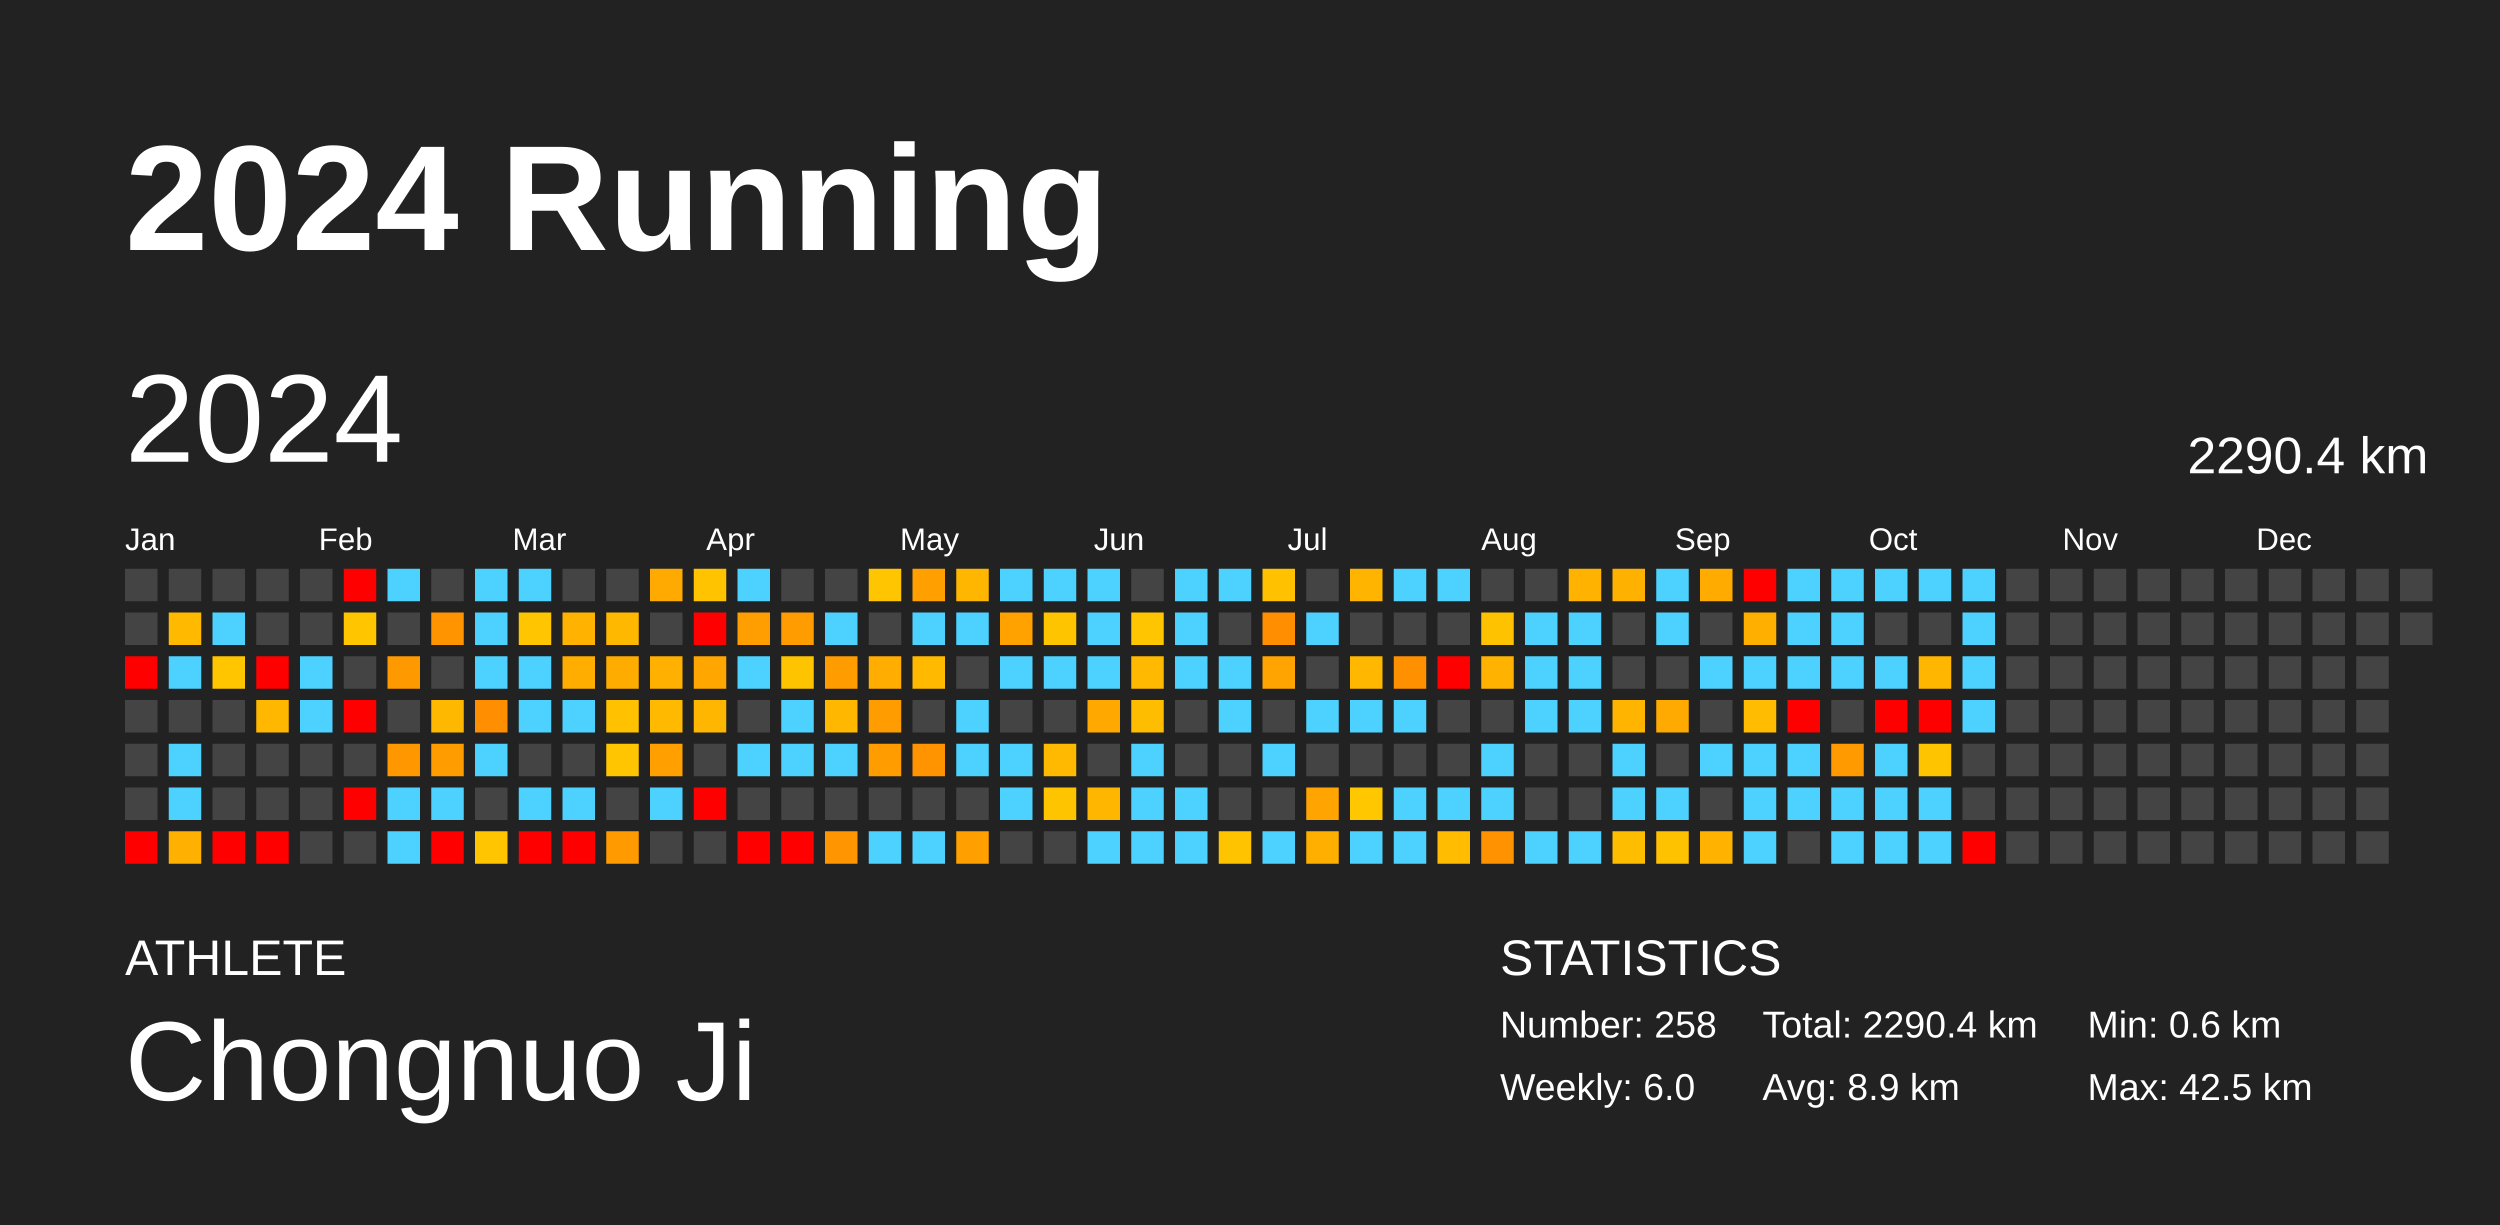
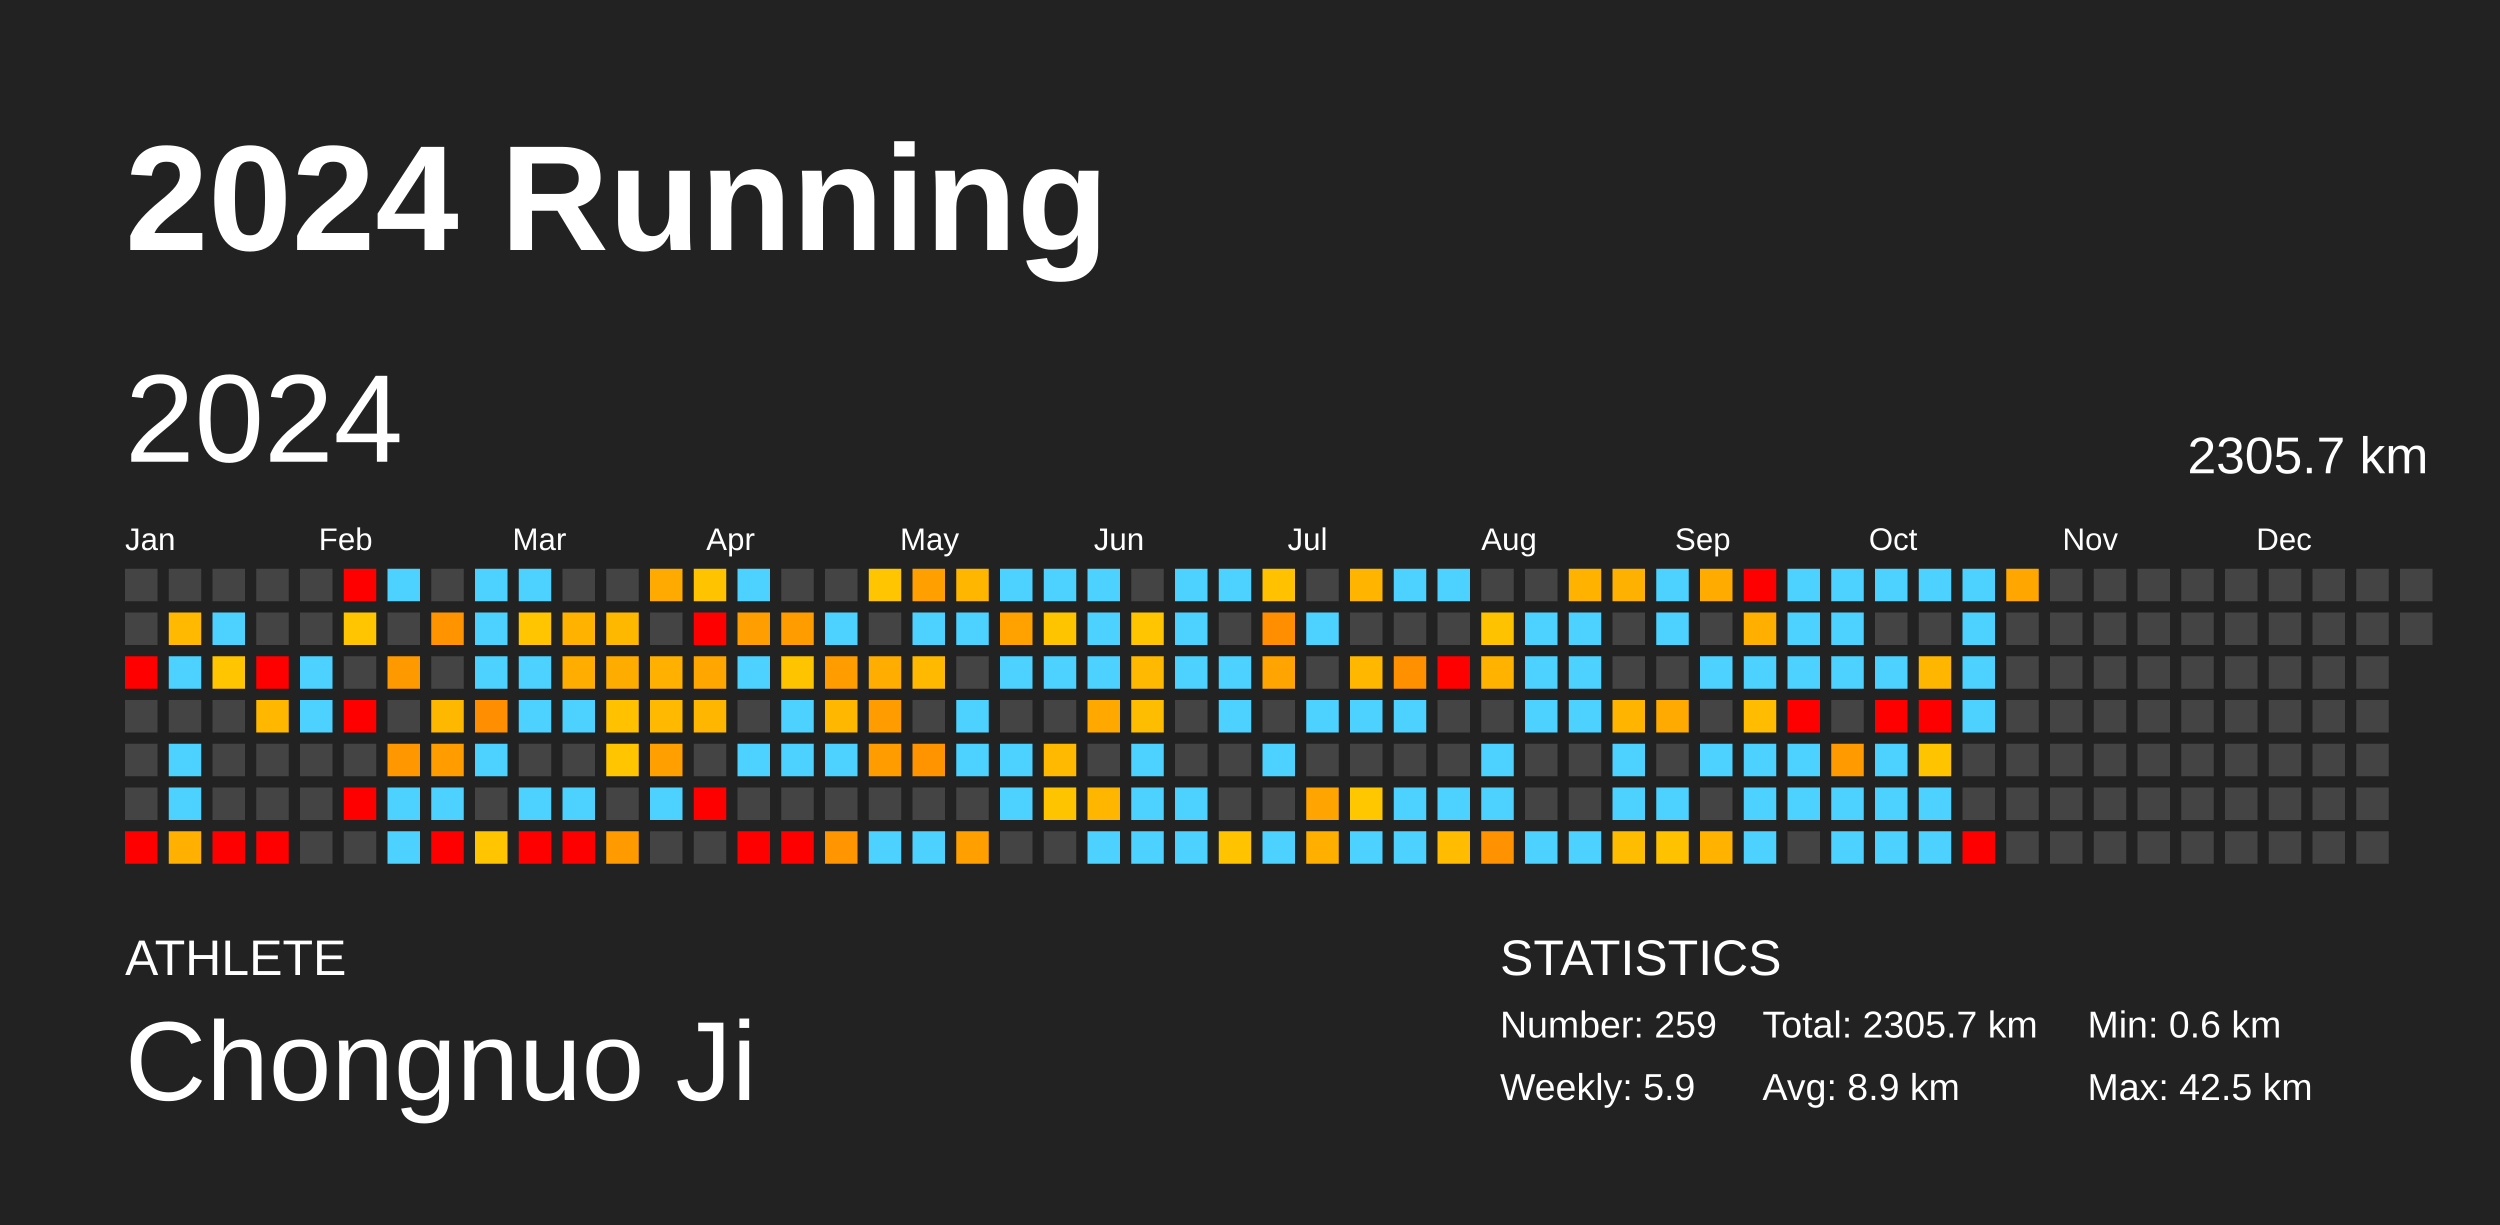
<svg xmlns="http://www.w3.org/2000/svg" baseProfile="full" height="98mm" version="1.1" viewBox="0,0,200,98" width="200mm">
  <defs />
  <rect fill="#222222" height="98" width="200" x="0" y="0" />
  <text fill="#FFFFFF" style="font-size:12px; font-family:Arial; font-weight:bold;" x="10" y="20">2024 Running</text>
  <text fill="#FFFFFF" style="font-size:4px; font-family:Arial" x="10" y="78">ATHLETE</text>
  <text fill="#FFFFFF" style="font-size:9px; font-family:Arial" x="10" y="88">Chongnuo Ji</text>
  <text fill="#FFFFFF" style="font-size:4px; font-family:Arial" x="120" y="78">STATISTICS</text>
-   <text fill="#FFFFFF" style="font-size:3px; font-family:Arial" x="120" y="83">Number: 258</text>
-   <text fill="#FFFFFF" style="font-size:3px; font-family:Arial" x="120" y="88">Weekly: 6.0</text>
-   <text fill="#FFFFFF" style="font-size:3px; font-family:Arial" x="141" y="83">Total: 2290.4 km</text>
+   <text fill="#FFFFFF" style="font-size:3px; font-family:Arial" x="120" y="83">Number: 259</text>
+   <text fill="#FFFFFF" style="font-size:3px; font-family:Arial" x="120" y="88">Weekly: 5.9</text>
+   <text fill="#FFFFFF" style="font-size:3px; font-family:Arial" x="141" y="83">Total: 2305.7 km</text>
  <text fill="#FFFFFF" style="font-size:3px; font-family:Arial" x="141" y="88">Avg: 8.9 km</text>
  <text fill="#FFFFFF" style="font-size:3px; font-family:Arial" x="167" y="83">Min: 0.6 km</text>
  <text fill="#FFFFFF" style="font-size:3px; font-family:Arial" x="167" y="88">Max: 42.5 km</text>
  <text dominant-baseline="hanging" fill="#FFFFFF" style="font-size:10.0px; font-family:Arial;" x="10" y="30">2024</text>
-   <text dominant-baseline="hanging" fill="#FFFFFF" style="font-size:4.125px; font-family:Arial;" x="175" y="35">2290.4 km</text>
+   <text dominant-baseline="hanging" fill="#FFFFFF" style="font-size:4.125px; font-family:Arial;" x="175" y="35">2305.7 km</text>
  <text fill="#FFFFFF" style="font-size:2.5px; font-family:Arial" x="10.0" y="44">Jan</text>
  <text fill="#FFFFFF" style="font-size:2.5px; font-family:Arial" x="25.5" y="44">Feb</text>
  <text fill="#FFFFFF" style="font-size:2.5px; font-family:Arial" x="41.0" y="44">Mar</text>
  <text fill="#FFFFFF" style="font-size:2.5px; font-family:Arial" x="56.5" y="44">Apr</text>
  <text fill="#FFFFFF" style="font-size:2.5px; font-family:Arial" x="72.0" y="44">May</text>
  <text fill="#FFFFFF" style="font-size:2.5px; font-family:Arial" x="87.5" y="44">Jun</text>
  <text fill="#FFFFFF" style="font-size:2.5px; font-family:Arial" x="103.0" y="44">Jul</text>
  <text fill="#FFFFFF" style="font-size:2.5px; font-family:Arial" x="118.5" y="44">Aug</text>
  <text fill="#FFFFFF" style="font-size:2.5px; font-family:Arial" x="134.0" y="44">Sep</text>
  <text fill="#FFFFFF" style="font-size:2.5px; font-family:Arial" x="149.5" y="44">Oct</text>
  <text fill="#FFFFFF" style="font-size:2.5px; font-family:Arial" x="165.0" y="44">Nov</text>
  <text fill="#FFFFFF" style="font-size:2.5px; font-family:Arial" x="180.5" y="44">Dec</text>
  <rect fill="#444444" height="2.6" width="2.6" x="10.0" y="45.5" />
  <rect fill="#444444" height="2.6" width="2.6" x="10.0" y="49.0" />
  <rect fill="red" height="2.6" width="2.6" x="10.0" y="52.5" />
  <rect fill="#444444" height="2.6" width="2.6" x="10.0" y="56.0" />
  <rect fill="#444444" height="2.6" width="2.6" x="10.0" y="59.5" />
  <rect fill="#444444" height="2.6" width="2.6" x="10.0" y="63.0" />
  <rect fill="red" height="2.6" width="2.6" x="10.0" y="66.5" />
  <rect fill="#444444" height="2.6" width="2.6" x="13.5" y="45.5" />
  <rect fill="#ffba00" height="2.6" width="2.6" x="13.5" y="49.0" />
  <rect fill="#4dd2ff" height="2.6" width="2.6" x="13.5" y="52.5" />
  <rect fill="#444444" height="2.6" width="2.6" x="13.5" y="56.0" />
  <rect fill="#4dd2ff" height="2.6" width="2.6" x="13.5" y="59.5" />
  <rect fill="#4dd2ff" height="2.6" width="2.6" x="13.5" y="63.0" />
  <rect fill="#ffb000" height="2.6" width="2.6" x="13.5" y="66.5" />
  <rect fill="#444444" height="2.6" width="2.6" x="17.0" y="45.5" />
  <rect fill="#4dd2ff" height="2.6" width="2.6" x="17.0" y="49.0" />
  <rect fill="#ffc600" height="2.6" width="2.6" x="17.0" y="52.5" />
  <rect fill="#444444" height="2.6" width="2.6" x="17.0" y="56.0" />
  <rect fill="#444444" height="2.6" width="2.6" x="17.0" y="59.5" />
  <rect fill="#444444" height="2.6" width="2.6" x="17.0" y="63.0" />
  <rect fill="red" height="2.6" width="2.6" x="17.0" y="66.5" />
  <rect fill="#444444" height="2.6" width="2.6" x="20.5" y="45.5" />
  <rect fill="#444444" height="2.6" width="2.6" x="20.5" y="49.0" />
  <rect fill="red" height="2.6" width="2.6" x="20.5" y="52.5" />
  <rect fill="#ffb700" height="2.6" width="2.6" x="20.5" y="56.0" />
  <rect fill="#444444" height="2.6" width="2.6" x="20.5" y="59.5" />
  <rect fill="#444444" height="2.6" width="2.6" x="20.5" y="63.0" />
  <rect fill="red" height="2.6" width="2.6" x="20.5" y="66.5" />
  <rect fill="#444444" height="2.6" width="2.6" x="24.0" y="45.5" />
  <rect fill="#444444" height="2.6" width="2.6" x="24.0" y="49.0" />
  <rect fill="#4dd2ff" height="2.6" width="2.6" x="24.0" y="52.5" />
  <rect fill="#4dd2ff" height="2.6" width="2.6" x="24.0" y="56.0" />
  <rect fill="#444444" height="2.6" width="2.6" x="24.0" y="59.5" />
  <rect fill="#444444" height="2.6" width="2.6" x="24.0" y="63.0" />
  <rect fill="#444444" height="2.6" width="2.6" x="24.0" y="66.5" />
  <rect fill="red" height="2.6" width="2.6" x="27.5" y="45.5" />
  <rect fill="#ffc600" height="2.6" width="2.6" x="27.5" y="49.0" />
  <rect fill="#444444" height="2.6" width="2.6" x="27.5" y="52.5" />
  <rect fill="red" height="2.6" width="2.6" x="27.5" y="56.0" />
  <rect fill="#444444" height="2.6" width="2.6" x="27.5" y="59.5" />
  <rect fill="red" height="2.6" width="2.6" x="27.5" y="63.0" />
  <rect fill="#444444" height="2.6" width="2.6" x="27.5" y="66.5" />
  <rect fill="#4dd2ff" height="2.6" width="2.6" x="31.0" y="45.5" />
  <rect fill="#444444" height="2.6" width="2.6" x="31.0" y="49.0" />
  <rect fill="#ff9900" height="2.6" width="2.6" x="31.0" y="52.5" />
  <rect fill="#444444" height="2.6" width="2.6" x="31.0" y="56.0" />
  <rect fill="#ff9700" height="2.6" width="2.6" x="31.0" y="59.5" />
  <rect fill="#4dd2ff" height="2.6" width="2.6" x="31.0" y="63.0" />
  <rect fill="#4dd2ff" height="2.6" width="2.6" x="31.0" y="66.5" />
  <rect fill="#444444" height="2.6" width="2.6" x="34.5" y="45.5" />
  <rect fill="#ff9400" height="2.6" width="2.6" x="34.5" y="49.0" />
  <rect fill="#444444" height="2.6" width="2.6" x="34.5" y="52.5" />
  <rect fill="#ffb800" height="2.6" width="2.6" x="34.5" y="56.0" />
  <rect fill="#ff9c00" height="2.6" width="2.6" x="34.5" y="59.5" />
  <rect fill="#4dd2ff" height="2.6" width="2.6" x="34.5" y="63.0" />
  <rect fill="red" height="2.6" width="2.6" x="34.5" y="66.5" />
  <rect fill="#4dd2ff" height="2.6" width="2.6" x="38.0" y="45.5" />
  <rect fill="#4dd2ff" height="2.6" width="2.6" x="38.0" y="49.0" />
  <rect fill="#4dd2ff" height="2.6" width="2.6" x="38.0" y="52.5" />
  <rect fill="#ff8e00" height="2.6" width="2.6" x="38.0" y="56.0" />
  <rect fill="#4dd2ff" height="2.6" width="2.6" x="38.0" y="59.5" />
  <rect fill="#444444" height="2.6" width="2.6" x="38.0" y="63.0" />
  <rect fill="#ffc500" height="2.6" width="2.6" x="38.0" y="66.5" />
  <rect fill="#4dd2ff" height="2.6" width="2.6" x="41.5" y="45.5" />
  <rect fill="#ffc500" height="2.6" width="2.6" x="41.5" y="49.0" />
  <rect fill="#4dd2ff" height="2.6" width="2.6" x="41.5" y="52.5" />
  <rect fill="#4dd2ff" height="2.6" width="2.6" x="41.5" y="56.0" />
  <rect fill="#444444" height="2.6" width="2.6" x="41.5" y="59.5" />
  <rect fill="#4dd2ff" height="2.6" width="2.6" x="41.5" y="63.0" />
  <rect fill="red" height="2.6" width="2.6" x="41.5" y="66.5" />
  <rect fill="#444444" height="2.6" width="2.6" x="45.0" y="45.5" />
  <rect fill="#ffb300" height="2.6" width="2.6" x="45.0" y="49.0" />
  <rect fill="#ffae00" height="2.6" width="2.6" x="45.0" y="52.5" />
  <rect fill="#4dd2ff" height="2.6" width="2.6" x="45.0" y="56.0" />
  <rect fill="#444444" height="2.6" width="2.6" x="45.0" y="59.5" />
  <rect fill="#4dd2ff" height="2.6" width="2.6" x="45.0" y="63.0" />
  <rect fill="red" height="2.6" width="2.6" x="45.0" y="66.5" />
  <rect fill="#444444" height="2.6" width="2.6" x="48.5" y="45.5" />
  <rect fill="#ffb800" height="2.6" width="2.6" x="48.5" y="49.0" />
  <rect fill="#ffac00" height="2.6" width="2.6" x="48.5" y="52.5" />
  <rect fill="#ffc100" height="2.6" width="2.6" x="48.5" y="56.0" />
  <rect fill="#ffc500" height="2.6" width="2.6" x="48.5" y="59.5" />
  <rect fill="#444444" height="2.6" width="2.6" x="48.5" y="63.0" />
  <rect fill="#ff9b00" height="2.6" width="2.6" x="48.5" y="66.5" />
  <rect fill="#ffaa00" height="2.6" width="2.6" x="52.0" y="45.5" />
  <rect fill="#444444" height="2.6" width="2.6" x="52.0" y="49.0" />
  <rect fill="#ffb000" height="2.6" width="2.6" x="52.0" y="52.5" />
  <rect fill="#ffba00" height="2.6" width="2.6" x="52.0" y="56.0" />
  <rect fill="#ffa000" height="2.6" width="2.6" x="52.0" y="59.5" />
  <rect fill="#4dd2ff" height="2.6" width="2.6" x="52.0" y="63.0" />
  <rect fill="#444444" height="2.6" width="2.6" x="52.0" y="66.5" />
  <rect fill="#ffc300" height="2.6" width="2.6" x="55.5" y="45.5" />
  <rect fill="red" height="2.6" width="2.6" x="55.5" y="49.0" />
  <rect fill="#ffa700" height="2.6" width="2.6" x="55.5" y="52.5" />
  <rect fill="#ffb600" height="2.6" width="2.6" x="55.5" y="56.0" />
  <rect fill="#444444" height="2.6" width="2.6" x="55.5" y="59.5" />
  <rect fill="red" height="2.6" width="2.6" x="55.5" y="63.0" />
  <rect fill="#444444" height="2.6" width="2.6" x="55.5" y="66.5" />
  <rect fill="#4dd2ff" height="2.6" width="2.6" x="59.0" y="45.5" />
  <rect fill="#ff9e00" height="2.6" width="2.6" x="59.0" y="49.0" />
  <rect fill="#4dd2ff" height="2.6" width="2.6" x="59.0" y="52.5" />
  <rect fill="#444444" height="2.6" width="2.6" x="59.0" y="56.0" />
  <rect fill="#4dd2ff" height="2.6" width="2.6" x="59.0" y="59.5" />
  <rect fill="#444444" height="2.6" width="2.6" x="59.0" y="63.0" />
  <rect fill="red" height="2.6" width="2.6" x="59.0" y="66.5" />
  <rect fill="#444444" height="2.6" width="2.6" x="62.5" y="45.5" />
  <rect fill="#ff9c00" height="2.6" width="2.6" x="62.5" y="49.0" />
  <rect fill="#ffc400" height="2.6" width="2.6" x="62.5" y="52.5" />
  <rect fill="#4dd2ff" height="2.6" width="2.6" x="62.5" y="56.0" />
  <rect fill="#4dd2ff" height="2.6" width="2.6" x="62.5" y="59.5" />
  <rect fill="#444444" height="2.6" width="2.6" x="62.5" y="63.0" />
  <rect fill="red" height="2.6" width="2.6" x="62.5" y="66.5" />
  <rect fill="#444444" height="2.6" width="2.6" x="66.0" y="45.5" />
  <rect fill="#4dd2ff" height="2.6" width="2.6" x="66.0" y="49.0" />
  <rect fill="#ff9d00" height="2.6" width="2.6" x="66.0" y="52.5" />
  <rect fill="#ffb700" height="2.6" width="2.6" x="66.0" y="56.0" />
  <rect fill="#4dd2ff" height="2.6" width="2.6" x="66.0" y="59.5" />
  <rect fill="#444444" height="2.6" width="2.6" x="66.0" y="63.0" />
  <rect fill="#ff9500" height="2.6" width="2.6" x="66.0" y="66.5" />
  <rect fill="#ffc500" height="2.6" width="2.6" x="69.5" y="45.5" />
  <rect fill="#444444" height="2.6" width="2.6" x="69.5" y="49.0" />
  <rect fill="#ffad00" height="2.6" width="2.6" x="69.5" y="52.5" />
  <rect fill="#ff9c00" height="2.6" width="2.6" x="69.5" y="56.0" />
  <rect fill="#ff9d00" height="2.6" width="2.6" x="69.5" y="59.5" />
  <rect fill="#444444" height="2.6" width="2.6" x="69.5" y="63.0" />
  <rect fill="#4dd2ff" height="2.6" width="2.6" x="69.5" y="66.5" />
  <rect fill="#ffa000" height="2.6" width="2.6" x="73.0" y="45.5" />
  <rect fill="#4dd2ff" height="2.6" width="2.6" x="73.0" y="49.0" />
  <rect fill="#ffba00" height="2.6" width="2.6" x="73.0" y="52.5" />
  <rect fill="#444444" height="2.6" width="2.6" x="73.0" y="56.0" />
  <rect fill="#ff9400" height="2.6" width="2.6" x="73.0" y="59.5" />
  <rect fill="#444444" height="2.6" width="2.6" x="73.0" y="63.0" />
  <rect fill="#4dd2ff" height="2.6" width="2.6" x="73.0" y="66.5" />
  <rect fill="#ffb600" height="2.6" width="2.6" x="76.5" y="45.5" />
  <rect fill="#4dd2ff" height="2.6" width="2.6" x="76.5" y="49.0" />
  <rect fill="#444444" height="2.6" width="2.6" x="76.5" y="52.5" />
  <rect fill="#4dd2ff" height="2.6" width="2.6" x="76.5" y="56.0" />
  <rect fill="#4dd2ff" height="2.6" width="2.6" x="76.5" y="59.5" />
  <rect fill="#444444" height="2.6" width="2.6" x="76.5" y="63.0" />
  <rect fill="#ff9f00" height="2.6" width="2.6" x="76.5" y="66.5" />
  <rect fill="#4dd2ff" height="2.6" width="2.6" x="80.0" y="45.5" />
  <rect fill="#ffa200" height="2.6" width="2.6" x="80.0" y="49.0" />
  <rect fill="#4dd2ff" height="2.6" width="2.6" x="80.0" y="52.5" />
  <rect fill="#444444" height="2.6" width="2.6" x="80.0" y="56.0" />
  <rect fill="#4dd2ff" height="2.6" width="2.6" x="80.0" y="59.5" />
  <rect fill="#4dd2ff" height="2.6" width="2.6" x="80.0" y="63.0" />
  <rect fill="#444444" height="2.6" width="2.6" x="80.0" y="66.5" />
  <rect fill="#4dd2ff" height="2.6" width="2.6" x="83.5" y="45.5" />
  <rect fill="#ffc400" height="2.6" width="2.6" x="83.5" y="49.0" />
  <rect fill="#4dd2ff" height="2.6" width="2.6" x="83.5" y="52.5" />
  <rect fill="#444444" height="2.6" width="2.6" x="83.5" y="56.0" />
  <rect fill="#ffb900" height="2.6" width="2.6" x="83.5" y="59.5" />
  <rect fill="#ffc400" height="2.6" width="2.6" x="83.5" y="63.0" />
  <rect fill="#444444" height="2.6" width="2.6" x="83.5" y="66.5" />
  <rect fill="#4dd2ff" height="2.6" width="2.6" x="87.0" y="45.5" />
  <rect fill="#4dd2ff" height="2.6" width="2.6" x="87.0" y="49.0" />
  <rect fill="#4dd2ff" height="2.6" width="2.6" x="87.0" y="52.5" />
  <rect fill="#ffa800" height="2.6" width="2.6" x="87.0" y="56.0" />
  <rect fill="#444444" height="2.6" width="2.6" x="87.0" y="59.5" />
  <rect fill="#ffb600" height="2.6" width="2.6" x="87.0" y="63.0" />
  <rect fill="#4dd2ff" height="2.6" width="2.6" x="87.0" y="66.5" />
  <rect fill="#444444" height="2.6" width="2.6" x="90.5" y="45.5" />
  <rect fill="#ffc500" height="2.6" width="2.6" x="90.5" y="49.0" />
  <rect fill="#ffb900" height="2.6" width="2.6" x="90.5" y="52.5" />
  <rect fill="#ffbd00" height="2.6" width="2.6" x="90.5" y="56.0" />
  <rect fill="#4dd2ff" height="2.6" width="2.6" x="90.5" y="59.5" />
  <rect fill="#4dd2ff" height="2.6" width="2.6" x="90.5" y="63.0" />
  <rect fill="#4dd2ff" height="2.6" width="2.6" x="90.5" y="66.5" />
  <rect fill="#4dd2ff" height="2.6" width="2.6" x="94.0" y="45.5" />
  <rect fill="#4dd2ff" height="2.6" width="2.6" x="94.0" y="49.0" />
  <rect fill="#4dd2ff" height="2.6" width="2.6" x="94.0" y="52.5" />
  <rect fill="#444444" height="2.6" width="2.6" x="94.0" y="56.0" />
  <rect fill="#444444" height="2.6" width="2.6" x="94.0" y="59.5" />
  <rect fill="#4dd2ff" height="2.6" width="2.6" x="94.0" y="63.0" />
  <rect fill="#4dd2ff" height="2.6" width="2.6" x="94.0" y="66.5" />
  <rect fill="#4dd2ff" height="2.6" width="2.6" x="97.5" y="45.5" />
  <rect fill="#444444" height="2.6" width="2.6" x="97.5" y="49.0" />
  <rect fill="#4dd2ff" height="2.6" width="2.6" x="97.5" y="52.5" />
  <rect fill="#4dd2ff" height="2.6" width="2.6" x="97.5" y="56.0" />
  <rect fill="#444444" height="2.6" width="2.6" x="97.5" y="59.5" />
  <rect fill="#444444" height="2.6" width="2.6" x="97.5" y="63.0" />
  <rect fill="#ffc300" height="2.6" width="2.6" x="97.5" y="66.5" />
  <rect fill="#ffc100" height="2.6" width="2.6" x="101.0" y="45.5" />
  <rect fill="#ff8f00" height="2.6" width="2.6" x="101.0" y="49.0" />
  <rect fill="#ffa400" height="2.6" width="2.6" x="101.0" y="52.5" />
  <rect fill="#444444" height="2.6" width="2.6" x="101.0" y="56.0" />
  <rect fill="#4dd2ff" height="2.6" width="2.6" x="101.0" y="59.5" />
  <rect fill="#444444" height="2.6" width="2.6" x="101.0" y="63.0" />
  <rect fill="#4dd2ff" height="2.6" width="2.6" x="101.0" y="66.5" />
  <rect fill="#444444" height="2.6" width="2.6" x="104.5" y="45.5" />
  <rect fill="#4dd2ff" height="2.6" width="2.6" x="104.5" y="49.0" />
  <rect fill="#444444" height="2.6" width="2.6" x="104.5" y="52.5" />
  <rect fill="#4dd2ff" height="2.6" width="2.6" x="104.5" y="56.0" />
  <rect fill="#444444" height="2.6" width="2.6" x="104.5" y="59.5" />
  <rect fill="#ffa400" height="2.6" width="2.6" x="104.5" y="63.0" />
  <rect fill="#ffaf00" height="2.6" width="2.6" x="104.5" y="66.5" />
  <rect fill="#ffb500" height="2.6" width="2.6" x="108.0" y="45.5" />
  <rect fill="#444444" height="2.6" width="2.6" x="108.0" y="49.0" />
  <rect fill="#ffb700" height="2.6" width="2.6" x="108.0" y="52.5" />
  <rect fill="#4dd2ff" height="2.6" width="2.6" x="108.0" y="56.0" />
  <rect fill="#444444" height="2.6" width="2.6" x="108.0" y="59.5" />
  <rect fill="#ffc700" height="2.6" width="2.6" x="108.0" y="63.0" />
  <rect fill="#4dd2ff" height="2.6" width="2.6" x="108.0" y="66.5" />
  <rect fill="#4dd2ff" height="2.6" width="2.6" x="111.5" y="45.5" />
  <rect fill="#444444" height="2.6" width="2.6" x="111.5" y="49.0" />
  <rect fill="#ff9000" height="2.6" width="2.6" x="111.5" y="52.5" />
  <rect fill="#4dd2ff" height="2.6" width="2.6" x="111.5" y="56.0" />
  <rect fill="#444444" height="2.6" width="2.6" x="111.5" y="59.5" />
  <rect fill="#4dd2ff" height="2.6" width="2.6" x="111.5" y="63.0" />
  <rect fill="#4dd2ff" height="2.6" width="2.6" x="111.5" y="66.5" />
  <rect fill="#4dd2ff" height="2.6" width="2.6" x="115.0" y="45.5" />
  <rect fill="#444444" height="2.6" width="2.6" x="115.0" y="49.0" />
  <rect fill="red" height="2.6" width="2.6" x="115.0" y="52.5" />
  <rect fill="#444444" height="2.6" width="2.6" x="115.0" y="56.0" />
  <rect fill="#444444" height="2.6" width="2.6" x="115.0" y="59.5" />
  <rect fill="#4dd2ff" height="2.6" width="2.6" x="115.0" y="63.0" />
  <rect fill="#ffbc00" height="2.6" width="2.6" x="115.0" y="66.5" />
  <rect fill="#444444" height="2.6" width="2.6" x="118.5" y="45.5" />
  <rect fill="#ffc200" height="2.6" width="2.6" x="118.5" y="49.0" />
  <rect fill="#ffb300" height="2.6" width="2.6" x="118.5" y="52.5" />
  <rect fill="#444444" height="2.6" width="2.6" x="118.5" y="56.0" />
  <rect fill="#4dd2ff" height="2.6" width="2.6" x="118.5" y="59.5" />
  <rect fill="#4dd2ff" height="2.6" width="2.6" x="118.5" y="63.0" />
  <rect fill="#ff9200" height="2.6" width="2.6" x="118.5" y="66.5" />
  <rect fill="#444444" height="2.6" width="2.6" x="122.0" y="45.5" />
  <rect fill="#4dd2ff" height="2.6" width="2.6" x="122.0" y="49.0" />
  <rect fill="#4dd2ff" height="2.6" width="2.6" x="122.0" y="52.5" />
  <rect fill="#4dd2ff" height="2.6" width="2.6" x="122.0" y="56.0" />
  <rect fill="#444444" height="2.6" width="2.6" x="122.0" y="59.5" />
  <rect fill="#444444" height="2.6" width="2.6" x="122.0" y="63.0" />
  <rect fill="#4dd2ff" height="2.6" width="2.6" x="122.0" y="66.5" />
  <rect fill="#ffb300" height="2.6" width="2.6" x="125.5" y="45.5" />
  <rect fill="#4dd2ff" height="2.6" width="2.6" x="125.5" y="49.0" />
  <rect fill="#4dd2ff" height="2.6" width="2.6" x="125.5" y="52.5" />
  <rect fill="#4dd2ff" height="2.6" width="2.6" x="125.5" y="56.0" />
  <rect fill="#444444" height="2.6" width="2.6" x="125.5" y="59.5" />
  <rect fill="#444444" height="2.6" width="2.6" x="125.5" y="63.0" />
  <rect fill="#4dd2ff" height="2.6" width="2.6" x="125.5" y="66.5" />
  <rect fill="#ffb100" height="2.6" width="2.6" x="129.0" y="45.5" />
  <rect fill="#444444" height="2.6" width="2.6" x="129.0" y="49.0" />
  <rect fill="#444444" height="2.6" width="2.6" x="129.0" y="52.5" />
  <rect fill="#ffb500" height="2.6" width="2.6" x="129.0" y="56.0" />
  <rect fill="#4dd2ff" height="2.6" width="2.6" x="129.0" y="59.5" />
  <rect fill="#4dd2ff" height="2.6" width="2.6" x="129.0" y="63.0" />
  <rect fill="#ffbd00" height="2.6" width="2.6" x="129.0" y="66.5" />
  <rect fill="#4dd2ff" height="2.6" width="2.6" x="132.5" y="45.5" />
  <rect fill="#4dd2ff" height="2.6" width="2.6" x="132.5" y="49.0" />
  <rect fill="#444444" height="2.6" width="2.6" x="132.5" y="52.5" />
  <rect fill="#ffaa00" height="2.6" width="2.6" x="132.5" y="56.0" />
  <rect fill="#444444" height="2.6" width="2.6" x="132.5" y="59.5" />
  <rect fill="#4dd2ff" height="2.6" width="2.6" x="132.5" y="63.0" />
  <rect fill="#ffc200" height="2.6" width="2.6" x="132.5" y="66.5" />
  <rect fill="#ffab00" height="2.6" width="2.6" x="136.0" y="45.5" />
  <rect fill="#444444" height="2.6" width="2.6" x="136.0" y="49.0" />
  <rect fill="#4dd2ff" height="2.6" width="2.6" x="136.0" y="52.5" />
  <rect fill="#444444" height="2.6" width="2.6" x="136.0" y="56.0" />
  <rect fill="#4dd2ff" height="2.6" width="2.6" x="136.0" y="59.5" />
  <rect fill="#444444" height="2.6" width="2.6" x="136.0" y="63.0" />
  <rect fill="#ffb300" height="2.6" width="2.6" x="136.0" y="66.5" />
  <rect fill="red" height="2.6" width="2.6" x="139.5" y="45.5" />
  <rect fill="#ffaf00" height="2.6" width="2.6" x="139.5" y="49.0" />
  <rect fill="#4dd2ff" height="2.6" width="2.6" x="139.5" y="52.5" />
  <rect fill="#ffbc00" height="2.6" width="2.6" x="139.5" y="56.0" />
  <rect fill="#4dd2ff" height="2.6" width="2.6" x="139.5" y="59.5" />
  <rect fill="#4dd2ff" height="2.6" width="2.6" x="139.5" y="63.0" />
  <rect fill="#4dd2ff" height="2.6" width="2.6" x="139.5" y="66.5" />
  <rect fill="#4dd2ff" height="2.6" width="2.6" x="143.0" y="45.5" />
  <rect fill="#4dd2ff" height="2.6" width="2.6" x="143.0" y="49.0" />
  <rect fill="#4dd2ff" height="2.6" width="2.6" x="143.0" y="52.5" />
  <rect fill="red" height="2.6" width="2.6" x="143.0" y="56.0" />
  <rect fill="#4dd2ff" height="2.6" width="2.6" x="143.0" y="59.5" />
  <rect fill="#4dd2ff" height="2.6" width="2.6" x="143.0" y="63.0" />
  <rect fill="#444444" height="2.6" width="2.6" x="143.0" y="66.5" />
  <rect fill="#4dd2ff" height="2.6" width="2.6" x="146.5" y="45.5" />
  <rect fill="#4dd2ff" height="2.6" width="2.6" x="146.5" y="49.0" />
  <rect fill="#4dd2ff" height="2.6" width="2.6" x="146.5" y="52.5" />
  <rect fill="#444444" height="2.6" width="2.6" x="146.5" y="56.0" />
  <rect fill="#ff9b00" height="2.6" width="2.6" x="146.5" y="59.5" />
  <rect fill="#4dd2ff" height="2.6" width="2.6" x="146.5" y="63.0" />
  <rect fill="#4dd2ff" height="2.6" width="2.6" x="146.5" y="66.5" />
  <rect fill="#4dd2ff" height="2.6" width="2.6" x="150.0" y="45.5" />
  <rect fill="#444444" height="2.6" width="2.6" x="150.0" y="49.0" />
  <rect fill="#4dd2ff" height="2.6" width="2.6" x="150.0" y="52.5" />
  <rect fill="red" height="2.6" width="2.6" x="150.0" y="56.0" />
  <rect fill="#4dd2ff" height="2.6" width="2.6" x="150.0" y="59.5" />
  <rect fill="#4dd2ff" height="2.6" width="2.6" x="150.0" y="63.0" />
  <rect fill="#4dd2ff" height="2.6" width="2.6" x="150.0" y="66.5" />
  <rect fill="#4dd2ff" height="2.6" width="2.6" x="153.5" y="45.5" />
  <rect fill="#444444" height="2.6" width="2.6" x="153.5" y="49.0" />
  <rect fill="#ffb600" height="2.6" width="2.6" x="153.5" y="52.5" />
  <rect fill="red" height="2.6" width="2.6" x="153.5" y="56.0" />
  <rect fill="#ffc400" height="2.6" width="2.6" x="153.5" y="59.5" />
  <rect fill="#4dd2ff" height="2.6" width="2.6" x="153.5" y="63.0" />
  <rect fill="#4dd2ff" height="2.6" width="2.6" x="153.5" y="66.5" />
  <rect fill="#4dd2ff" height="2.6" width="2.6" x="157.0" y="45.5" />
  <rect fill="#4dd2ff" height="2.6" width="2.6" x="157.0" y="49.0" />
  <rect fill="#4dd2ff" height="2.6" width="2.6" x="157.0" y="52.5" />
  <rect fill="#4dd2ff" height="2.6" width="2.6" x="157.0" y="56.0" />
  <rect fill="#444444" height="2.6" width="2.6" x="157.0" y="59.5" />
  <rect fill="#444444" height="2.6" width="2.6" x="157.0" y="63.0" />
  <rect fill="red" height="2.6" width="2.6" x="157.0" y="66.5" />
-   <rect fill="#444444" height="2.6" width="2.6" x="160.5" y="45.5" />
+   <rect fill="#ffa600" height="2.6" width="2.6" x="160.5" y="45.5" />
  <rect fill="#444444" height="2.6" width="2.6" x="160.5" y="49.0" />
  <rect fill="#444444" height="2.6" width="2.6" x="160.5" y="52.5" />
  <rect fill="#444444" height="2.6" width="2.6" x="160.5" y="56.0" />
  <rect fill="#444444" height="2.6" width="2.6" x="160.5" y="59.5" />
  <rect fill="#444444" height="2.6" width="2.6" x="160.5" y="63.0" />
  <rect fill="#444444" height="2.6" width="2.6" x="160.5" y="66.5" />
  <rect fill="#444444" height="2.6" width="2.6" x="164.0" y="45.5" />
  <rect fill="#444444" height="2.6" width="2.6" x="164.0" y="49.0" />
  <rect fill="#444444" height="2.6" width="2.6" x="164.0" y="52.5" />
  <rect fill="#444444" height="2.6" width="2.6" x="164.0" y="56.0" />
  <rect fill="#444444" height="2.6" width="2.6" x="164.0" y="59.5" />
  <rect fill="#444444" height="2.6" width="2.6" x="164.0" y="63.0" />
  <rect fill="#444444" height="2.6" width="2.6" x="164.0" y="66.5" />
  <rect fill="#444444" height="2.6" width="2.6" x="167.5" y="45.5" />
  <rect fill="#444444" height="2.6" width="2.6" x="167.5" y="49.0" />
  <rect fill="#444444" height="2.6" width="2.6" x="167.5" y="52.5" />
  <rect fill="#444444" height="2.6" width="2.6" x="167.5" y="56.0" />
  <rect fill="#444444" height="2.6" width="2.6" x="167.5" y="59.5" />
  <rect fill="#444444" height="2.6" width="2.6" x="167.5" y="63.0" />
  <rect fill="#444444" height="2.6" width="2.6" x="167.5" y="66.5" />
  <rect fill="#444444" height="2.6" width="2.6" x="171.0" y="45.5" />
  <rect fill="#444444" height="2.6" width="2.6" x="171.0" y="49.0" />
  <rect fill="#444444" height="2.6" width="2.6" x="171.0" y="52.5" />
  <rect fill="#444444" height="2.6" width="2.6" x="171.0" y="56.0" />
  <rect fill="#444444" height="2.6" width="2.6" x="171.0" y="59.5" />
  <rect fill="#444444" height="2.6" width="2.6" x="171.0" y="63.0" />
  <rect fill="#444444" height="2.6" width="2.6" x="171.0" y="66.5" />
  <rect fill="#444444" height="2.6" width="2.6" x="174.5" y="45.5" />
  <rect fill="#444444" height="2.6" width="2.6" x="174.5" y="49.0" />
  <rect fill="#444444" height="2.6" width="2.6" x="174.5" y="52.5" />
  <rect fill="#444444" height="2.6" width="2.6" x="174.5" y="56.0" />
  <rect fill="#444444" height="2.6" width="2.6" x="174.5" y="59.5" />
  <rect fill="#444444" height="2.6" width="2.6" x="174.5" y="63.0" />
  <rect fill="#444444" height="2.6" width="2.6" x="174.5" y="66.5" />
  <rect fill="#444444" height="2.6" width="2.6" x="178.0" y="45.5" />
  <rect fill="#444444" height="2.6" width="2.6" x="178.0" y="49.0" />
  <rect fill="#444444" height="2.6" width="2.6" x="178.0" y="52.5" />
  <rect fill="#444444" height="2.6" width="2.6" x="178.0" y="56.0" />
  <rect fill="#444444" height="2.6" width="2.6" x="178.0" y="59.5" />
  <rect fill="#444444" height="2.6" width="2.6" x="178.0" y="63.0" />
  <rect fill="#444444" height="2.6" width="2.6" x="178.0" y="66.5" />
  <rect fill="#444444" height="2.6" width="2.6" x="181.5" y="45.5" />
  <rect fill="#444444" height="2.6" width="2.6" x="181.5" y="49.0" />
  <rect fill="#444444" height="2.6" width="2.6" x="181.5" y="52.5" />
  <rect fill="#444444" height="2.6" width="2.6" x="181.5" y="56.0" />
  <rect fill="#444444" height="2.6" width="2.6" x="181.5" y="59.5" />
  <rect fill="#444444" height="2.6" width="2.6" x="181.5" y="63.0" />
  <rect fill="#444444" height="2.6" width="2.6" x="181.5" y="66.5" />
  <rect fill="#444444" height="2.6" width="2.6" x="185.0" y="45.5" />
  <rect fill="#444444" height="2.6" width="2.6" x="185.0" y="49.0" />
  <rect fill="#444444" height="2.6" width="2.6" x="185.0" y="52.5" />
  <rect fill="#444444" height="2.6" width="2.6" x="185.0" y="56.0" />
  <rect fill="#444444" height="2.6" width="2.6" x="185.0" y="59.5" />
  <rect fill="#444444" height="2.6" width="2.6" x="185.0" y="63.0" />
  <rect fill="#444444" height="2.6" width="2.6" x="185.0" y="66.5" />
  <rect fill="#444444" height="2.6" width="2.6" x="188.5" y="45.5" />
  <rect fill="#444444" height="2.6" width="2.6" x="188.5" y="49.0" />
  <rect fill="#444444" height="2.6" width="2.6" x="188.5" y="52.5" />
  <rect fill="#444444" height="2.6" width="2.6" x="188.5" y="56.0" />
  <rect fill="#444444" height="2.6" width="2.6" x="188.5" y="59.5" />
  <rect fill="#444444" height="2.6" width="2.6" x="188.5" y="63.0" />
  <rect fill="#444444" height="2.6" width="2.6" x="188.5" y="66.5" />
  <rect fill="#444444" height="2.6" width="2.6" x="192.0" y="45.5" />
  <rect fill="#444444" height="2.6" width="2.6" x="192.0" y="49.0" />
</svg>
